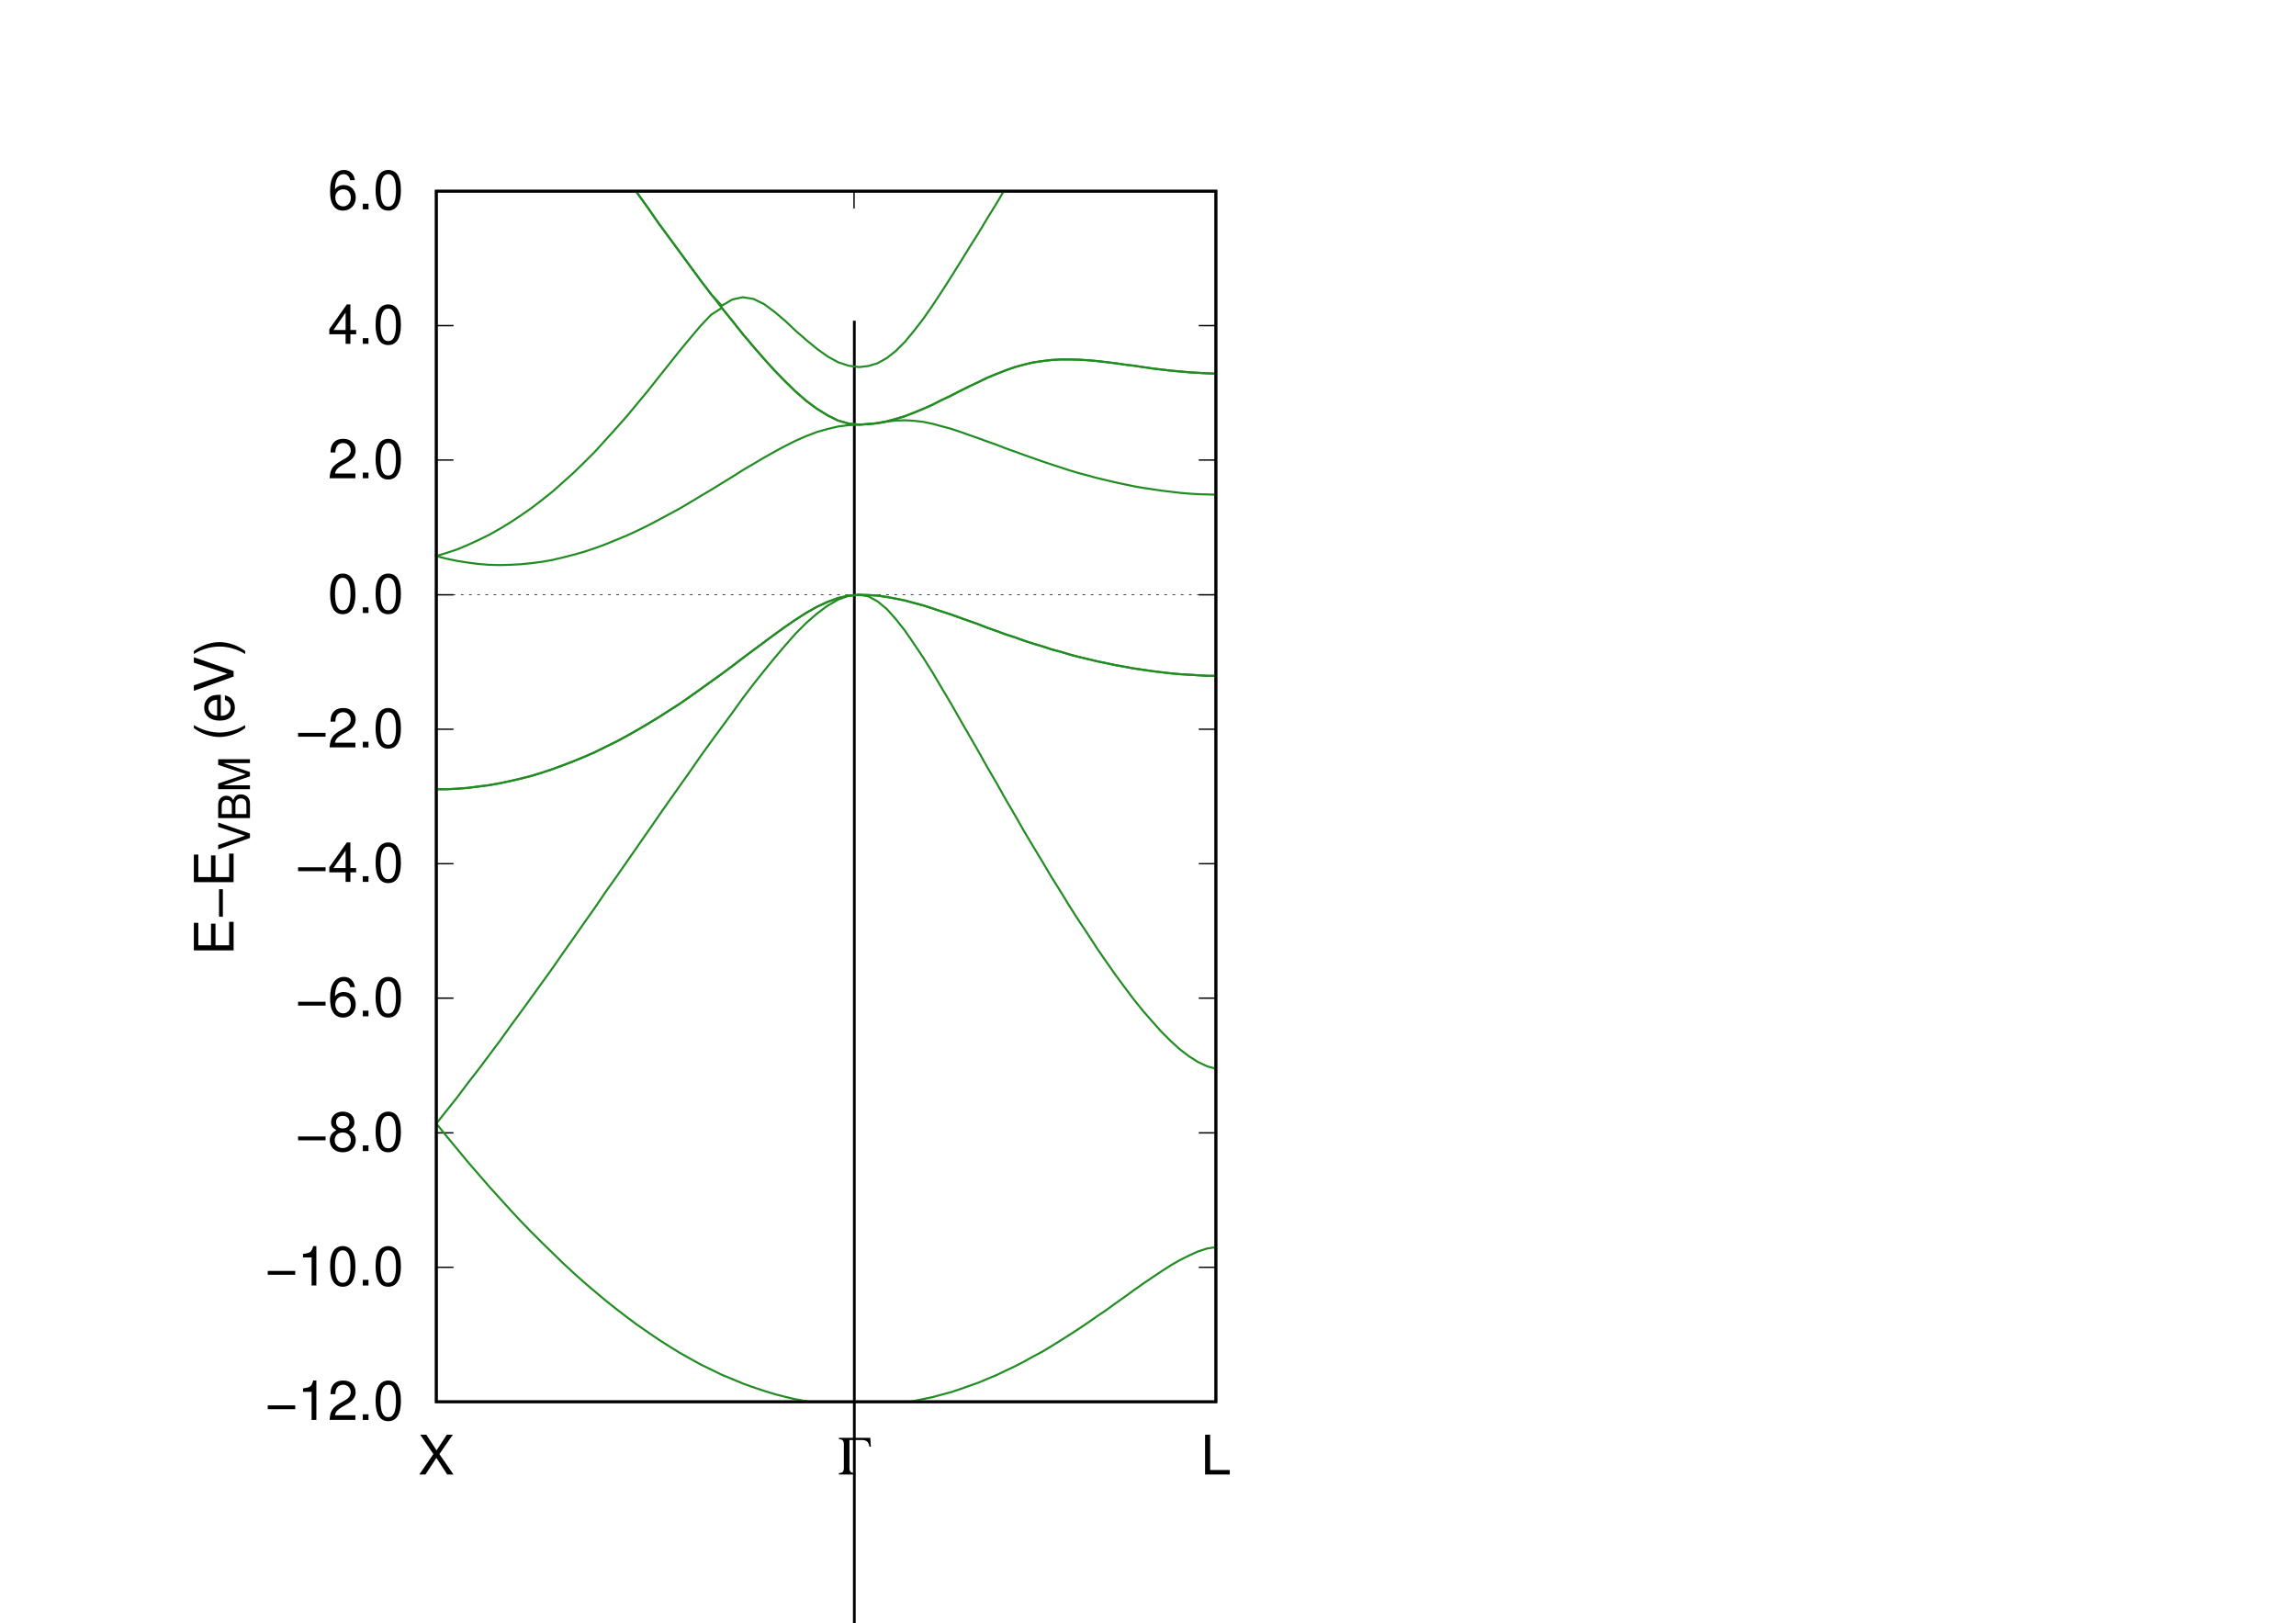
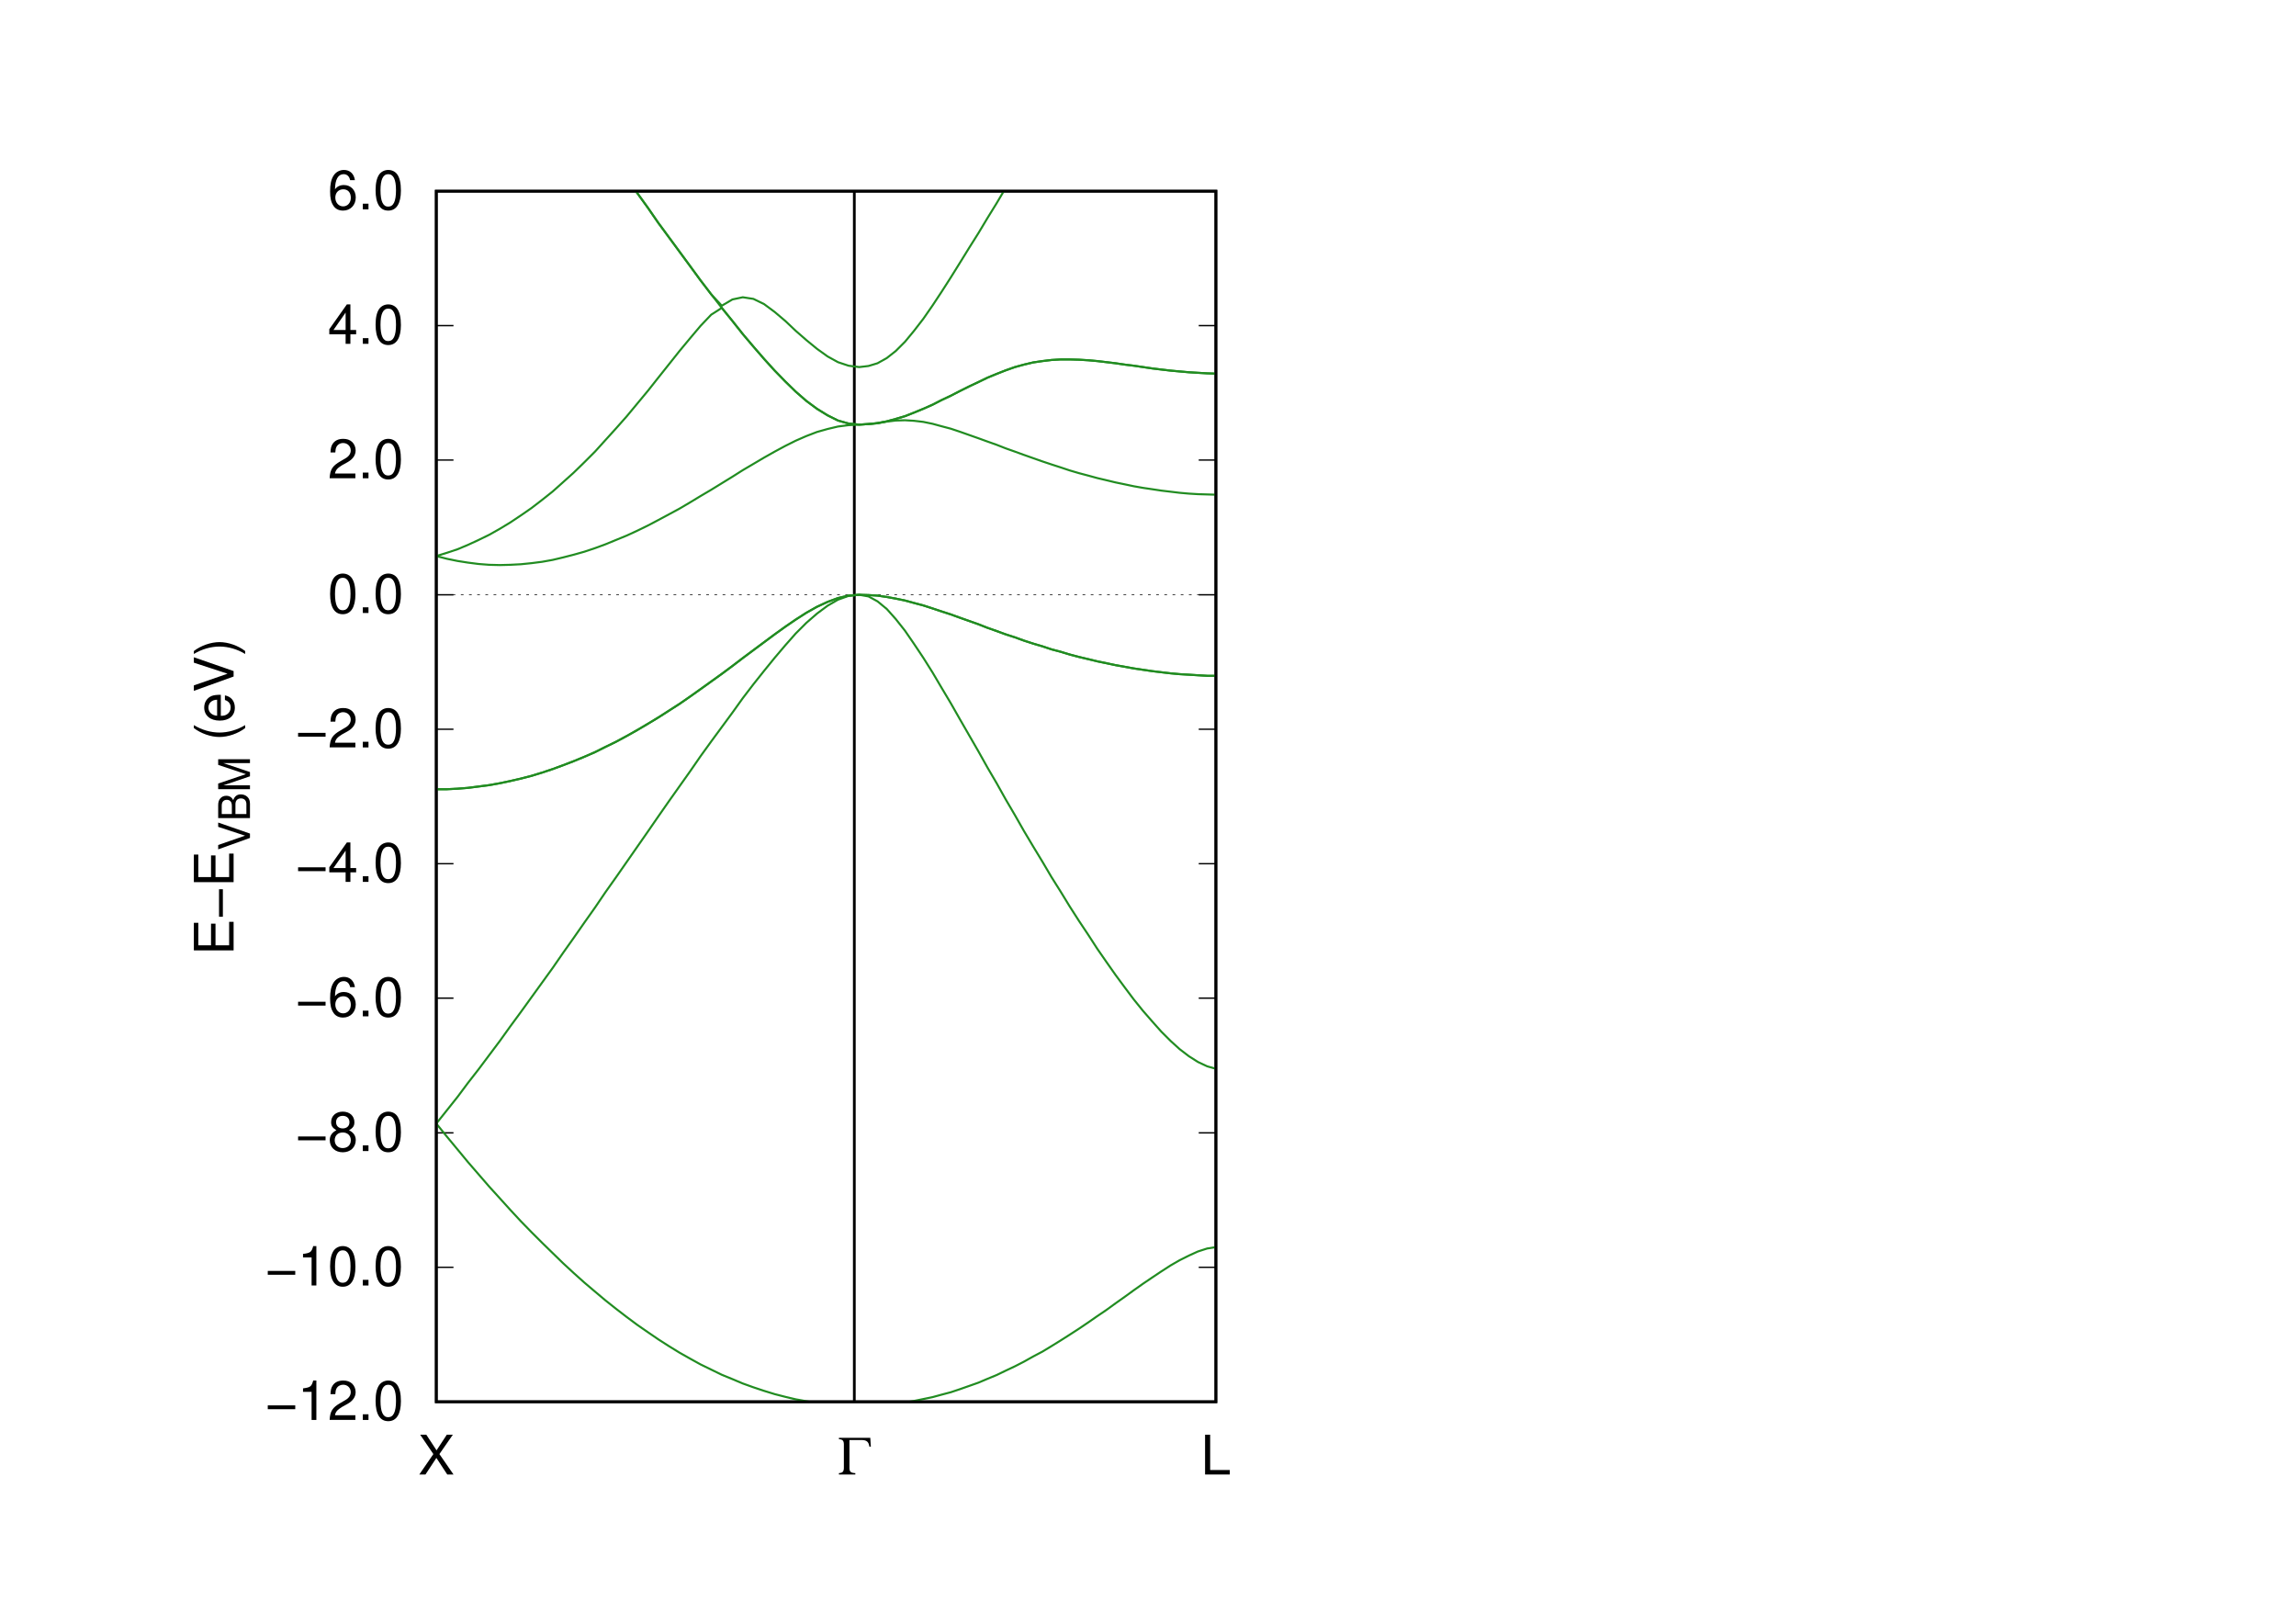
<svg xmlns="http://www.w3.org/2000/svg" xmlns:xlink="http://www.w3.org/1999/xlink" width="842" height="595" viewBox="0 0 842 595">
  <defs>
    <g>
      <g id="glyph-0-0">
</g>
      <g id="glyph-0-1">
        <path d="M 10.875 -5.344 L 0.797 -5.344 L 0.797 -3.938 L 10.875 -3.938 Z M 10.875 -5.344 " />
      </g>
      <g id="glyph-0-2">
        <path d="M 5.188 -10.297 L 5.188 0 L 6.938 0 L 6.938 -14.453 L 5.781 -14.453 C 5.156 -12.234 4.766 -11.938 2.047 -11.578 L 2.047 -10.297 Z M 5.188 -10.297 " />
      </g>
      <g id="glyph-0-3">
        <path d="M 10.125 -1.734 L 2.656 -1.734 C 2.844 -2.938 3.484 -3.703 5.219 -4.766 L 7.219 -5.875 C 9.203 -6.984 10.219 -8.453 10.219 -10.234 C 10.219 -11.438 9.734 -12.562 8.906 -13.344 C 8.062 -14.094 7.016 -14.453 5.688 -14.453 C 3.875 -14.453 2.547 -13.812 1.766 -12.578 C 1.266 -11.812 1.047 -10.922 1 -9.453 L 2.766 -9.453 C 2.812 -10.438 2.938 -11.016 3.188 -11.5 C 3.641 -12.375 4.562 -12.922 5.625 -12.922 C 7.219 -12.922 8.422 -11.766 8.422 -10.203 C 8.422 -9.047 7.766 -8.047 6.5 -7.312 L 4.656 -6.234 C 1.703 -4.547 0.844 -3.188 0.688 -0.016 L 10.125 -0.016 Z M 10.125 -1.734 " />
      </g>
      <g id="glyph-0-4">
        <path d="M 3.812 -2.078 L 1.734 -2.078 L 1.734 0 L 3.812 0 Z M 3.812 -2.078 " />
      </g>
      <g id="glyph-0-5">
        <path d="M 5.5 -14.453 C 4.188 -14.453 2.984 -13.859 2.234 -12.875 C 1.312 -11.594 0.859 -9.688 0.859 -7 C 0.859 -2.125 2.453 0.453 5.5 0.453 C 8.5 0.453 10.141 -2.125 10.141 -6.875 C 10.141 -9.688 9.703 -11.562 8.766 -12.875 C 8.016 -13.875 6.844 -14.453 5.5 -14.453 Z M 5.5 -12.906 C 7.406 -12.906 8.344 -10.953 8.344 -7.047 C 8.344 -2.922 7.422 -1 5.453 -1 C 3.594 -1 2.656 -3 2.656 -6.984 C 2.656 -10.953 3.594 -12.906 5.5 -12.906 Z M 5.5 -12.906 " />
      </g>
      <g id="glyph-0-6">
        <path d="M 7.812 -7.625 C 9.297 -8.516 9.766 -9.234 9.766 -10.594 C 9.766 -12.875 8.016 -14.453 5.5 -14.453 C 3 -14.453 1.234 -12.875 1.234 -10.625 C 1.234 -9.234 1.703 -8.547 3.156 -7.625 C 1.547 -6.797 0.734 -5.625 0.734 -4.016 C 0.734 -1.375 2.688 0.453 5.5 0.453 C 8.297 0.453 10.266 -1.375 10.266 -4.016 C 10.266 -5.625 9.453 -6.797 7.812 -7.625 Z M 5.5 -12.906 C 7 -12.906 7.953 -12 7.953 -10.562 C 7.953 -9.203 6.984 -8.297 5.5 -8.297 C 4 -8.297 3.047 -9.203 3.047 -10.594 C 3.047 -12 4 -12.906 5.5 -12.906 Z M 5.5 -6.812 C 7.266 -6.812 8.453 -5.656 8.453 -3.984 C 8.453 -2.234 7.281 -1.094 5.453 -1.094 C 3.734 -1.094 2.547 -2.281 2.547 -3.953 C 2.547 -5.688 3.719 -6.812 5.5 -6.812 Z M 5.5 -6.812 " />
      </g>
      <g id="glyph-0-7">
        <path d="M 9.953 -10.703 C 9.625 -13.062 8.094 -14.453 5.938 -14.453 C 4.375 -14.453 2.984 -13.703 2.141 -12.406 C 1.234 -10.984 0.859 -9.219 0.859 -6.594 C 0.859 -4.156 1.203 -2.625 2.062 -1.344 C 2.812 -0.156 4.062 0.453 5.625 0.453 C 8.312 0.453 10.266 -1.562 10.266 -4.375 C 10.266 -7.047 8.453 -8.922 5.922 -8.922 C 4.516 -8.922 3.422 -8.406 2.656 -7.344 C 2.688 -10.922 3.797 -12.906 5.812 -12.906 C 7.062 -12.906 7.922 -12.094 8.203 -10.703 Z M 5.703 -7.359 C 7.406 -7.359 8.453 -6.156 8.453 -4.234 C 8.453 -2.422 7.266 -1.094 5.641 -1.094 C 4 -1.094 2.766 -2.484 2.766 -4.312 C 2.766 -6.125 3.953 -7.359 5.703 -7.359 Z M 5.703 -7.359 " />
      </g>
      <g id="glyph-0-8">
        <path d="M 6.547 -3.5 L 6.547 0 L 8.297 0 L 8.297 -3.5 L 10.406 -3.5 L 10.406 -5.078 L 8.297 -5.078 L 8.297 -14.453 L 7 -14.453 L 0.562 -5.359 L 0.562 -3.5 Z M 6.547 -5.078 L 2.094 -5.078 L 6.547 -11.453 Z M 6.547 -5.078 " />
      </g>
      <g id="glyph-0-9">
        <path d="M 7.812 -7.484 L 12.734 -14.578 L 10.516 -14.578 L 6.766 -8.859 L 3.016 -14.578 L 0.766 -14.578 L 5.594 -7.484 L 0.438 0 L 2.703 0 L 6.703 -6.078 L 10.688 0 L 12.984 0 Z M 7.812 -7.484 " />
      </g>
      <g id="glyph-0-10">
        <path d="M 3.453 -14.578 L 1.594 -14.578 L 1.594 0 L 10.656 0 L 10.656 -1.641 L 3.453 -1.641 Z M 3.453 -14.578 " />
      </g>
      <g id="glyph-1-0">
</g>
      <g id="glyph-1-1">
        <path d="M 4.344 -12.641 L 8.859 -12.641 C 10.688 -12.594 11.375 -12 11.656 -10.219 L 12.188 -10.219 L 11.984 -13.453 L 0.484 -13.453 L 0.484 -12.938 L 0.547 -12.938 C 1.938 -12.859 2.359 -12.312 2.297 -10.625 L 2.297 -2.844 C 2.359 -1.141 1.938 -0.594 0.547 -0.516 L 0.484 -0.516 L 0.484 0 L 6.5 0 L 6.5 -0.516 L 6.297 -0.516 C 4.688 -0.625 4.281 -1.078 4.344 -2.844 Z M 4.344 -12.641 " />
      </g>
      <g id="glyph-2-0">
</g>
      <g id="glyph-2-1">
        <path d="M -6.641 -3.656 L -6.641 -11.594 L -8.281 -11.594 L -8.281 -3.656 L -12.938 -3.656 L -12.938 -11.906 L -14.578 -11.906 L -14.578 -1.797 L 0 -1.797 L 0 -12.266 L -1.641 -12.266 L -1.641 -3.656 Z M -6.641 -3.656 " />
      </g>
      <g id="glyph-2-2">
        <path d="M -5.344 -10.875 L -5.344 -0.797 L -3.938 -0.797 L -3.938 -10.875 Z M -5.344 -10.875 " />
      </g>
      <g id="glyph-2-3">
</g>
      <g id="glyph-2-4">
        <path d="M -14.578 -4.719 C -11.953 -2.719 -8.312 -1.453 -5.188 -1.453 C -2.016 -1.453 1.625 -2.719 4.234 -4.719 L 4.234 -5.812 C 1.375 -4.062 -1.984 -3.078 -5.188 -3.078 C -8.359 -3.078 -11.734 -4.062 -14.578 -5.812 Z M -14.578 -4.719 " />
      </g>
      <g id="glyph-2-5">
        <path d="M -4.688 -10.266 C -6.281 -10.266 -7.234 -10.141 -8.016 -9.844 C -9.734 -9.156 -10.781 -7.562 -10.781 -5.594 C -10.781 -2.688 -8.562 -0.797 -5.094 -0.797 C -1.641 -0.797 0.453 -2.594 0.453 -5.562 C 0.453 -7.953 -0.906 -9.625 -3.188 -10.047 L -3.188 -8.359 C -1.797 -7.906 -1.078 -6.953 -1.078 -5.625 C -1.078 -4.562 -1.562 -3.656 -2.438 -3.094 C -3.047 -2.703 -3.641 -2.562 -4.688 -2.547 Z M -6.047 -2.578 C -7.984 -2.719 -9.234 -3.906 -9.234 -5.578 C -9.234 -7.281 -7.922 -8.453 -6.047 -8.453 Z M -6.047 -2.578 " />
      </g>
      <g id="glyph-2-6">
        <path d="M 0 -7.844 L -14.578 -12.906 L -14.578 -10.922 L -2.234 -6.875 L -14.578 -2.594 L -14.578 -0.594 L 0 -5.844 Z M 0 -7.844 " />
      </g>
      <g id="glyph-2-7">
        <path d="M 4.234 -1.859 C 1.625 -3.859 -2.016 -5.125 -5.156 -5.125 C -8.312 -5.125 -11.953 -3.859 -14.578 -1.859 L -14.578 -0.766 C -11.719 -2.516 -8.359 -3.5 -5.156 -3.5 C -1.984 -3.5 1.406 -2.516 4.234 -0.766 Z M 4.234 -1.859 " />
      </g>
      <g id="glyph-3-0">
</g>
      <g id="glyph-3-1">
        <path d="M 0 -6.266 L -11.656 -10.312 L -11.656 -8.734 L -1.797 -5.5 L -11.656 -2.078 L -11.656 -0.484 L 0 -4.672 Z M 0 -6.266 " />
      </g>
      <g id="glyph-3-2">
        <path d="M 0 -1.266 L 0 -6.531 C 0 -7.625 -0.297 -8.453 -0.969 -9.078 C -1.578 -9.641 -2.422 -9.969 -3.328 -9.969 C -4.734 -9.969 -5.578 -9.328 -6.156 -7.844 C -6.656 -8.906 -7.5 -9.453 -8.703 -9.453 C -9.562 -9.453 -10.297 -9.141 -10.844 -8.531 C -11.406 -7.906 -11.656 -7.125 -11.656 -6 L -11.656 -1.266 Z M -6.641 -2.75 L -10.359 -2.75 L -10.359 -5.625 C -10.359 -6.469 -10.234 -6.922 -9.938 -7.328 C -9.609 -7.75 -9.141 -7.969 -8.5 -7.969 C -7.859 -7.969 -7.375 -7.75 -7.062 -7.328 C -6.75 -6.922 -6.641 -6.469 -6.641 -5.625 Z M -1.312 -2.75 L -5.328 -2.75 L -5.328 -6.391 C -5.328 -7.703 -4.578 -8.484 -3.312 -8.484 C -2.062 -8.484 -1.312 -7.703 -1.312 -6.391 Z M -1.312 -2.75 " />
      </g>
      <g id="glyph-3-3">
        <path d="M 0 -7.484 L -9.781 -10.766 L 0 -10.766 L 0 -12.172 L -11.656 -12.172 L -11.656 -10.109 L -1.5 -6.719 L -11.656 -3.266 L -11.656 -1.203 L 0 -1.203 L 0 -2.609 L -9.781 -2.609 L 0 -5.922 Z M 0 -7.484 " />
      </g>
    </g>
  </defs>
  <path fill="none" stroke-width="5" stroke-linecap="butt" stroke-linejoin="miter" stroke="rgb(0%, 0%, 0%)" stroke-opacity="1" stroke-miterlimit="3.8" d="M 5140 1600 L 5140 1663.008 M 5140 4458.984 L 5140 4396.016 " transform="matrix(0, 0.1, 0.1, 0, 0, 0)" />
  <g fill="rgb(0%, 0%, 0%)" fill-opacity="1">
    <use xlink:href="#glyph-0-1" x="97.401" y="520.67" />
    <use xlink:href="#glyph-0-2" x="109.081" y="520.67" />
    <use xlink:href="#glyph-0-3" x="120.201" y="520.67" />
    <use xlink:href="#glyph-0-4" x="131.321" y="520.67" />
    <use xlink:href="#glyph-0-5" x="136.881" y="520.67" />
  </g>
  <path fill="none" stroke-width="5" stroke-linecap="butt" stroke-linejoin="miter" stroke="rgb(0%, 0%, 0%)" stroke-opacity="1" stroke-miterlimit="3.8" d="M 4646.992 1600 L 4646.992 1663.008 M 4646.992 4458.984 L 4646.992 4396.016 " transform="matrix(0, 0.1, 0.1, 0, 0, 0)" />
  <g fill="rgb(0%, 0%, 0%)" fill-opacity="1">
    <use xlink:href="#glyph-0-1" x="97.401" y="471.37" />
    <use xlink:href="#glyph-0-2" x="109.081" y="471.37" />
    <use xlink:href="#glyph-0-5" x="120.201" y="471.37" />
    <use xlink:href="#glyph-0-4" x="131.321" y="471.37" />
    <use xlink:href="#glyph-0-5" x="136.881" y="471.37" />
  </g>
  <path fill="none" stroke-width="5" stroke-linecap="butt" stroke-linejoin="miter" stroke="rgb(0%, 0%, 0%)" stroke-opacity="1" stroke-miterlimit="3.8" d="M 4153.984 1600 L 4153.984 1663.008 M 4153.984 4458.984 L 4153.984 4396.016 " transform="matrix(0, 0.1, 0.1, 0, 0, 0)" />
  <g fill="rgb(0%, 0%, 0%)" fill-opacity="1">
    <use xlink:href="#glyph-0-1" x="108.521" y="422.07" />
    <use xlink:href="#glyph-0-6" x="120.201" y="422.07" />
    <use xlink:href="#glyph-0-4" x="131.321" y="422.07" />
    <use xlink:href="#glyph-0-5" x="136.881" y="422.07" />
  </g>
  <path fill="none" stroke-width="5" stroke-linecap="butt" stroke-linejoin="miter" stroke="rgb(0%, 0%, 0%)" stroke-opacity="1" stroke-miterlimit="3.8" d="M 3660 1600 L 3660 1663.008 M 3660 4458.984 L 3660 4396.016 " transform="matrix(0, 0.1, 0.1, 0, 0, 0)" />
  <g fill="rgb(0%, 0%, 0%)" fill-opacity="1">
    <use xlink:href="#glyph-0-1" x="108.521" y="372.67" />
    <use xlink:href="#glyph-0-7" x="120.201" y="372.67" />
    <use xlink:href="#glyph-0-4" x="131.321" y="372.67" />
    <use xlink:href="#glyph-0-5" x="136.881" y="372.67" />
  </g>
  <path fill="none" stroke-width="5" stroke-linecap="butt" stroke-linejoin="miter" stroke="rgb(0%, 0%, 0%)" stroke-opacity="1" stroke-miterlimit="3.8" d="M 3166.992 1600 L 3166.992 1663.008 M 3166.992 4458.984 L 3166.992 4396.016 " transform="matrix(0, 0.1, 0.1, 0, 0, 0)" />
  <g fill="rgb(0%, 0%, 0%)" fill-opacity="1">
    <use xlink:href="#glyph-0-1" x="108.521" y="323.37" />
    <use xlink:href="#glyph-0-8" x="120.201" y="323.37" />
    <use xlink:href="#glyph-0-4" x="131.321" y="323.37" />
    <use xlink:href="#glyph-0-5" x="136.881" y="323.37" />
  </g>
  <path fill="none" stroke-width="5" stroke-linecap="butt" stroke-linejoin="miter" stroke="rgb(0%, 0%, 0%)" stroke-opacity="1" stroke-miterlimit="3.8" d="M 2673.984 1600 L 2673.984 1663.008 M 2673.984 4458.984 L 2673.984 4396.016 " transform="matrix(0, 0.1, 0.1, 0, 0, 0)" />
  <g fill="rgb(0%, 0%, 0%)" fill-opacity="1">
    <use xlink:href="#glyph-0-1" x="108.521" y="274.07" />
    <use xlink:href="#glyph-0-3" x="120.201" y="274.07" />
    <use xlink:href="#glyph-0-4" x="131.321" y="274.07" />
    <use xlink:href="#glyph-0-5" x="136.881" y="274.07" />
  </g>
  <path fill="none" stroke-width="5" stroke-linecap="butt" stroke-linejoin="miter" stroke="rgb(0%, 0%, 0%)" stroke-opacity="1" stroke-miterlimit="3.8" d="M 2181.016 1600 L 2181.016 1663.008 M 2181.016 4458.984 L 2181.016 4396.016 " transform="matrix(0, 0.1, 0.1, 0, 0, 0)" />
  <g fill="rgb(0%, 0%, 0%)" fill-opacity="1">
    <use xlink:href="#glyph-0-5" x="120.2" y="224.77" />
    <use xlink:href="#glyph-0-4" x="131.32" y="224.77" />
    <use xlink:href="#glyph-0-5" x="136.88" y="224.77" />
  </g>
  <path fill="none" stroke-width="5" stroke-linecap="butt" stroke-linejoin="miter" stroke="rgb(0%, 0%, 0%)" stroke-opacity="1" stroke-miterlimit="3.8" d="M 1686.992 1600 L 1686.992 1663.008 M 1686.992 4458.984 L 1686.992 4396.016 " transform="matrix(0, 0.1, 0.1, 0, 0, 0)" />
  <g fill="rgb(0%, 0%, 0%)" fill-opacity="1">
    <use xlink:href="#glyph-0-3" x="120.2" y="175.37" />
    <use xlink:href="#glyph-0-4" x="131.32" y="175.37" />
    <use xlink:href="#glyph-0-5" x="136.88" y="175.37" />
  </g>
  <path fill="none" stroke-width="5" stroke-linecap="butt" stroke-linejoin="miter" stroke="rgb(0%, 0%, 0%)" stroke-opacity="1" stroke-miterlimit="3.8" d="M 1193.984 1600 L 1193.984 1663.008 M 1193.984 4458.984 L 1193.984 4396.016 " transform="matrix(0, 0.1, 0.1, 0, 0, 0)" />
  <g fill="rgb(0%, 0%, 0%)" fill-opacity="1">
    <use xlink:href="#glyph-0-8" x="120.2" y="126.07" />
    <use xlink:href="#glyph-0-4" x="131.32" y="126.07" />
    <use xlink:href="#glyph-0-5" x="136.88" y="126.07" />
  </g>
  <path fill="none" stroke-width="5" stroke-linecap="butt" stroke-linejoin="miter" stroke="rgb(0%, 0%, 0%)" stroke-opacity="1" stroke-miterlimit="3.8" d="M 701.016 1600 L 701.016 1663.008 M 701.016 4458.984 L 701.016 4396.016 " transform="matrix(0, 0.1, 0.1, 0, 0, 0)" />
  <g fill="rgb(0%, 0%, 0%)" fill-opacity="1">
    <use xlink:href="#glyph-0-7" x="120.2" y="76.77" />
    <use xlink:href="#glyph-0-4" x="131.32" y="76.77" />
    <use xlink:href="#glyph-0-5" x="136.88" y="76.77" />
  </g>
  <path fill="none" stroke-width="5" stroke-linecap="butt" stroke-linejoin="miter" stroke="rgb(0%, 0%, 0%)" stroke-opacity="1" stroke-miterlimit="3.8" d="M 5140 1600 L 5076.992 1600 M 701.016 1600 L 763.984 1600 " transform="matrix(0, 0.1, 0.1, 0, 0, 0)" />
  <g fill="rgb(0%, 0%, 0%)" fill-opacity="1">
    <use xlink:href="#glyph-0-9" x="153.33" y="540.67" />
  </g>
  <path fill="none" stroke-width="5" stroke-linecap="butt" stroke-linejoin="miter" stroke="rgb(0%, 0%, 0%)" stroke-opacity="1" stroke-miterlimit="3.8" d="M 5140 3131.992 L 5076.992 3131.992 M 701.016 3131.992 L 763.984 3131.992 " transform="matrix(0, 0.1, 0.1, 0, 0, 0)" />
  <g fill="rgb(0%, 0%, 0%)" fill-opacity="1">
    <use xlink:href="#glyph-1-1" x="307.17" y="540.67" />
  </g>
  <path fill="none" stroke-width="5" stroke-linecap="butt" stroke-linejoin="miter" stroke="rgb(0%, 0%, 0%)" stroke-opacity="1" stroke-miterlimit="3.8" d="M 5140 4458.984 L 5076.992 4458.984 M 701.016 4458.984 L 763.984 4458.984 " transform="matrix(0, 0.1, 0.1, 0, 0, 0)" />
  <g fill="rgb(0%, 0%, 0%)" fill-opacity="1">
    <use xlink:href="#glyph-0-10" x="440.34" y="540.67" />
  </g>
  <path fill="none" stroke-width="2.5" stroke-linecap="butt" stroke-linejoin="miter" stroke="rgb(0%, 0%, 0%)" stroke-opacity="1" stroke-dasharray="10 20" stroke-miterlimit="3.8" d="M 2181.016 1600 L 2181.016 4458.984 " transform="matrix(0, 0.1, 0.1, 0, 0, 0)" />
  <path fill="none" stroke-width="10" stroke-linecap="butt" stroke-linejoin="miter" stroke="rgb(0%, 0%, 0%)" stroke-opacity="1" stroke-miterlimit="3.8" d="M 701.016 1600 L 5140 1600 L 5140 4458.984 L 701.016 4458.984 Z M 701.016 1600 " transform="matrix(0, 0.1, 0.1, 0, 0, 0)" />
-   <path fill="none" stroke-width="10" stroke-linecap="butt" stroke-linejoin="miter" stroke="rgb(0%, 0%, 0%)" stroke-opacity="1" stroke-miterlimit="3.8" d="M 7340 3133.008 L 1176.016 3133.008 " transform="matrix(0, 0.1, 0.1, 0, 0, 0)" />
+   <path fill="none" stroke-width="10" stroke-linecap="butt" stroke-linejoin="miter" stroke="rgb(0%, 0%, 0%)" stroke-opacity="1" stroke-miterlimit="3.8" d="M 5138.984 3133.008 L 700 3133.008 " transform="matrix(0, 0.1, 0.1, 0, 0, 0)" />
  <g fill="rgb(0%, 0%, 0%)" fill-opacity="1">
    <use xlink:href="#glyph-2-1" x="85.67" y="350.285" />
    <use xlink:href="#glyph-2-2" x="85.67" y="336.945" />
    <use xlink:href="#glyph-2-1" x="85.67" y="325.265" />
  </g>
  <g fill="rgb(0%, 0%, 0%)" fill-opacity="1">
    <use xlink:href="#glyph-3-1" x="91.67" y="311.925" />
    <use xlink:href="#glyph-3-2" x="91.67" y="301.253" />
    <use xlink:href="#glyph-3-3" x="91.67" y="290.581" />
  </g>
  <g fill="rgb(0%, 0%, 0%)" fill-opacity="1">
    <use xlink:href="#glyph-2-3" x="85.67" y="277.253" />
    <use xlink:href="#glyph-2-4" x="85.67" y="271.693" />
    <use xlink:href="#glyph-2-5" x="85.67" y="265.033" />
    <use xlink:href="#glyph-2-6" x="85.67" y="253.913" />
    <use xlink:href="#glyph-2-7" x="85.67" y="240.573" />
  </g>
  <path fill="none" stroke-width="7.5" stroke-linecap="butt" stroke-linejoin="miter" stroke="rgb(12.988%, 55.077%, 12.988%)" stroke-opacity="1" stroke-miterlimit="3.8" d="M 4120 1600 L 4168.008 1638.984 L 4215 1678.008 L 4261.016 1716.016 L 4351.016 1793.984 L 4393.984 1833.008 L 4436.016 1871.016 L 4478.008 1910 L 4518.008 1948.984 L 4556.992 1988.008 L 4595 2026.992 L 4631.992 2065 L 4668.008 2103.984 L 4703.008 2143.008 L 4736.016 2181.992 L 4768.008 2220 L 4798.984 2258.984 L 4828.984 2298.008 L 4858.008 2336.992 L 4885 2376.016 L 4911.016 2413.984 L 4936.016 2453.008 L 4960 2491.992 L 4981.992 2531.016 L 5003.008 2568.984 L 5021.992 2608.008 L 5041.016 2646.992 L 5056.992 2686.016 L 5073.008 2723.984 L 5086.992 2763.008 L 5100 2801.992 L 5111.992 2841.016 L 5121.992 2880 L 5131.016 2918.008 L 5138.008 2956.992 L 5140 2968.008 M 5140 3335 L 5136.992 3351.992 L 5130 3386.016 L 5123.008 3420 L 5113.984 3453.008 L 5105 3486.992 L 5093.984 3520 L 5081.992 3553.984 L 5070 3588.008 L 5056.016 3621.016 L 5041.992 3655 L 5026.016 3688.008 L 5010 3721.992 L 4993.008 3755 L 4973.984 3788.984 L 4956.016 3823.008 L 4936.016 3856.016 L 4915 3890 L 4893.984 3923.008 L 4871.992 3956.992 L 4848.984 3991.016 L 4826.016 4023.984 L 4803.008 4058.008 L 4778.984 4091.016 L 4755 4125 L 4731.016 4158.008 L 4706.992 4191.992 L 4683.984 4226.016 L 4661.992 4258.984 L 4640 4293.008 L 4621.016 4326.016 L 4603.984 4360 L 4588.984 4393.008 L 4578.008 4426.992 L 4573.008 4458.984 " transform="matrix(0, 0.1, 0.1, 0, 0, 0)" />
  <path fill="none" stroke-width="7.5" stroke-linecap="butt" stroke-linejoin="miter" stroke="rgb(12.988%, 55.077%, 12.988%)" stroke-opacity="1" stroke-miterlimit="3.8" d="M 4120 1600 L 4071.016 1638.984 L 4021.992 1678.008 L 3971.016 1716.016 L 3921.016 1755 L 3868.984 1793.984 L 3816.992 1833.008 L 3763.984 1871.016 L 3711.016 1910 L 3656.992 1948.984 L 3603.008 1988.008 L 3548.984 2026.992 L 3493.984 2065 L 3438.984 2103.984 L 3383.008 2143.008 L 3328.008 2181.992 L 3271.992 2220 L 3216.992 2258.984 L 3161.016 2298.008 L 3105 2336.992 L 3048.984 2376.016 L 2993.984 2413.984 L 2938.008 2453.008 L 2883.008 2491.992 L 2828.008 2531.016 L 2773.008 2568.984 L 2718.984 2608.008 L 2666.016 2646.992 L 2613.008 2686.016 L 2560 2723.984 L 2508.984 2763.008 L 2460 2801.992 L 2411.992 2841.016 L 2366.016 2880 L 2323.008 2918.008 L 2283.984 2956.992 L 2250 2996.016 L 2221.016 3035 L 2198.984 3073.008 L 2185 3111.992 L 2181.016 3151.016 L 2186.992 3185 L 2205 3218.008 L 2233.008 3251.992 L 2270 3285 L 2313.008 3318.984 L 2361.016 3351.992 L 2411.992 3386.016 L 2466.016 3420 L 2521.992 3453.008 L 2578.984 3486.992 L 2636.992 3520 L 2696.016 3553.984 L 2755 3588.008 L 2813.984 3621.016 L 2871.992 3655 L 2931.016 3688.008 L 2988.984 3721.992 L 3046.992 3755 L 3103.984 3788.984 L 3160 3823.008 L 3216.016 3856.016 L 3270 3890 L 3323.984 3923.008 L 3376.992 3956.992 L 3428.008 3991.016 L 3478.984 4023.984 L 3528.008 4058.008 L 3575 4091.016 L 3621.016 4125 L 3665 4158.008 L 3706.992 4191.992 L 3746.016 4226.016 L 3783.008 4258.984 L 3816.992 4293.008 L 3846.992 4326.016 L 3873.008 4360 L 3893.984 4393.008 L 3910 4426.992 L 3918.984 4458.984 " transform="matrix(0, 0.1, 0.1, 0, 0, 0)" />
  <path fill="none" stroke-width="7.5" stroke-linecap="butt" stroke-linejoin="miter" stroke="rgb(12.988%, 55.077%, 12.988%)" stroke-opacity="1" stroke-miterlimit="3.8" d="M 2893.984 1600 L 2893.984 1638.984 L 2891.992 1678.008 L 2888.984 1716.016 L 2878.984 1793.984 L 2871.992 1833.008 L 2863.984 1871.016 L 2855 1910 L 2845 1948.984 L 2833.008 1988.008 L 2820 2026.992 L 2806.016 2065 L 2791.016 2103.984 L 2775 2143.008 L 2758.008 2181.992 L 2738.984 2220 L 2720 2258.984 L 2698.984 2298.008 L 2676.992 2336.992 L 2653.984 2376.016 L 2631.016 2413.984 L 2606.016 2453.008 L 2581.016 2491.992 L 2553.984 2531.016 L 2526.992 2568.984 L 2498.984 2608.008 L 2471.016 2646.992 L 2441.992 2686.016 L 2413.008 2723.984 L 2383.984 2763.008 L 2355 2801.992 L 2326.016 2841.016 L 2298.008 2880 L 2271.992 2918.008 L 2246.992 2956.992 L 2225 2996.016 L 2206.992 3035 L 2193.008 3073.008 L 2183.984 3111.992 L 2181.016 3151.016 L 2181.992 3185 L 2183.984 3218.008 L 2188.984 3251.992 L 2195 3285 L 2201.992 3318.984 L 2211.016 3351.992 L 2220 3386.016 L 2231.016 3420 L 2241.992 3453.008 L 2253.008 3486.992 L 2265 3520 L 2276.992 3553.984 L 2288.984 3588.008 L 2301.992 3621.016 L 2313.984 3655 L 2326.016 3688.008 L 2336.992 3721.992 L 2348.984 3755 L 2360 3788.984 L 2370 3823.008 L 2381.016 3856.016 L 2390 3890 L 2400 3923.008 L 2408.984 3956.992 L 2416.992 3991.016 L 2425 4023.984 L 2431.992 4058.008 L 2438.984 4091.016 L 2445 4125 L 2451.016 4158.008 L 2456.016 4191.992 L 2461.016 4226.016 L 2465 4258.984 L 2468.984 4293.008 L 2471.992 4326.016 L 2473.984 4360 L 2476.016 4393.008 L 2478.008 4426.992 L 2478.008 4458.984 " transform="matrix(0, 0.1, 0.1, 0, 0, 0)" />
  <path fill="none" stroke-width="7.5" stroke-linecap="butt" stroke-linejoin="miter" stroke="rgb(12.988%, 55.077%, 12.988%)" stroke-opacity="1" stroke-miterlimit="3.8" d="M 2893.984 1600 L 2893.984 1638.984 L 2891.992 1678.008 L 2888.984 1716.016 L 2878.984 1793.984 L 2871.992 1833.008 L 2863.984 1871.016 L 2855 1910 L 2845 1948.984 L 2833.008 1988.008 L 2820 2026.992 L 2806.016 2065 L 2791.016 2103.984 L 2775 2143.008 L 2758.008 2181.992 L 2738.984 2220 L 2720 2258.984 L 2698.984 2298.008 L 2676.992 2336.992 L 2653.984 2376.016 L 2631.016 2413.984 L 2606.016 2453.008 L 2581.016 2491.992 L 2553.984 2531.016 L 2526.992 2568.984 L 2498.984 2608.008 L 2471.016 2646.992 L 2441.992 2686.016 L 2413.008 2723.984 L 2383.984 2763.008 L 2355 2801.992 L 2326.016 2841.016 L 2298.008 2880 L 2271.992 2918.008 L 2246.992 2956.992 L 2225 2996.016 L 2206.992 3035 L 2193.008 3073.008 L 2183.984 3111.992 L 2181.016 3151.016 L 2181.992 3185 L 2183.984 3218.008 L 2188.984 3251.992 L 2195 3285 L 2201.992 3318.984 L 2211.016 3351.992 L 2220 3386.016 L 2231.016 3420 L 2241.992 3453.008 L 2253.008 3486.992 L 2265 3520 L 2276.992 3553.984 L 2288.984 3588.008 L 2301.992 3621.016 L 2313.984 3655 L 2326.016 3688.008 L 2336.992 3721.992 L 2348.984 3755 L 2360 3788.984 L 2370 3823.008 L 2381.016 3856.016 L 2390 3890 L 2400 3923.008 L 2408.984 3956.992 L 2416.992 3991.016 L 2425 4023.984 L 2431.992 4058.008 L 2438.984 4091.016 L 2445 4125 L 2451.016 4158.008 L 2456.016 4191.992 L 2461.016 4226.016 L 2465 4258.984 L 2468.984 4293.008 L 2471.992 4326.016 L 2473.984 4360 L 2476.016 4393.008 L 2478.008 4426.992 L 2478.008 4458.984 " transform="matrix(0, 0.1, 0.1, 0, 0, 0)" />
  <path fill="none" stroke-width="7.5" stroke-linecap="butt" stroke-linejoin="miter" stroke="rgb(12.988%, 55.077%, 12.988%)" stroke-opacity="1" stroke-miterlimit="3.8" d="M 2038.984 1600 L 2048.984 1638.984 L 2056.992 1678.008 L 2063.008 1716.016 L 2068.008 1755 L 2071.016 1793.984 L 2071.992 1833.008 L 2071.016 1871.016 L 2068.984 1910 L 2065 1948.984 L 2060 1988.008 L 2053.008 2026.992 L 2043.984 2065 L 2033.984 2103.984 L 2023.008 2143.008 L 2010 2181.992 L 1996.016 2220 L 1980 2258.984 L 1963.984 2298.008 L 1946.016 2336.992 L 1926.992 2376.016 L 1906.992 2413.984 L 1886.016 2453.008 L 1865 2491.992 L 1841.992 2531.016 L 1818.984 2568.984 L 1796.016 2608.008 L 1771.992 2646.992 L 1748.008 2686.016 L 1723.984 2723.984 L 1701.016 2763.008 L 1678.008 2801.992 L 1656.016 2841.016 L 1635 2880 L 1616.016 2918.008 L 1598.984 2956.992 L 1583.984 2996.016 L 1573.008 3035 L 1563.984 3073.008 L 1558.984 3111.992 L 1556.992 3151.016 L 1555 3185 L 1551.992 3218.008 L 1546.016 3251.992 L 1541.992 3285 L 1541.016 3318.984 L 1543.008 3351.992 L 1546.992 3386.016 L 1553.984 3420 L 1563.008 3453.008 L 1571.992 3486.992 L 1583.008 3520 L 1595 3553.984 L 1606.992 3588.008 L 1618.984 3621.016 L 1631.016 3655 L 1643.984 3688.008 L 1656.016 3721.992 L 1668.008 3755 L 1680 3788.984 L 1691.992 3823.008 L 1703.008 3856.016 L 1713.984 3890 L 1725 3923.008 L 1735 3956.992 L 1743.984 3991.016 L 1753.008 4023.984 L 1761.016 4058.008 L 1768.984 4091.016 L 1776.016 4125 L 1783.008 4158.008 L 1788.984 4191.992 L 1793.984 4226.016 L 1798.984 4258.984 L 1803.008 4293.008 L 1806.992 4326.016 L 1810 4360 L 1811.992 4393.008 L 1813.008 4426.992 L 1813.984 4458.984 " transform="matrix(0, 0.1, 0.1, 0, 0, 0)" />
  <path fill="none" stroke-width="7.5" stroke-linecap="butt" stroke-linejoin="miter" stroke="rgb(12.988%, 55.077%, 12.988%)" stroke-opacity="1" stroke-miterlimit="3.8" d="M 2038.984 1600 L 2026.992 1638.984 L 2013.984 1678.008 L 1998.008 1716.016 L 1980 1755 L 1961.016 1793.984 L 1938.984 1833.008 L 1916.016 1871.016 L 1890 1910 L 1863.008 1948.984 L 1833.008 1988.008 L 1801.992 2026.992 L 1768.008 2065 L 1733.008 2103.984 L 1695 2143.008 L 1656.016 2181.992 L 1613.984 2220 L 1571.016 2258.984 L 1526.992 2298.008 L 1480 2336.992 L 1433.008 2376.016 L 1385 2413.984 L 1336.016 2453.008 L 1286.992 2491.992 L 1240 2531.016 L 1195 2568.984 L 1153.984 2608.008 L 1128.984 2646.992 L 1176.992 2686.016 L 1225 2723.984 L 1271.016 2763.008 L 1316.016 2801.992 L 1358.984 2841.016 L 1398.984 2880 L 1436.016 2918.008 L 1470 2956.992 L 1498.984 2996.016 L 1523.008 3035 L 1541.992 3073.008 L 1553.008 3111.992 L 1556.992 3151.016 L 1555 3185 L 1551.992 3218.008 L 1545 3251.992 L 1536.016 3285 L 1526.016 3318.984 L 1513.008 3351.992 L 1498.984 3386.016 L 1483.984 3420 L 1466.992 3453.008 L 1451.016 3486.992 L 1433.984 3520 L 1416.992 3553.984 L 1401.016 3588.008 L 1385 3621.016 L 1371.016 3655 L 1358.008 3688.008 L 1346.016 3721.992 L 1336.992 3755 L 1328.984 3788.984 L 1323.984 3823.008 L 1320 3856.016 L 1318.008 3890 L 1318.008 3923.008 L 1318.984 3956.992 L 1321.016 3991.016 L 1323.984 4023.984 L 1328.008 4058.008 L 1331.992 4091.016 L 1336.992 4125 L 1341.016 4158.008 L 1346.016 4191.992 L 1351.016 4226.016 L 1355 4258.984 L 1358.984 4293.008 L 1361.992 4326.016 L 1365 4360 L 1366.992 4393.008 L 1368.984 4426.992 L 1370 4458.984 " transform="matrix(0, 0.1, 0.1, 0, 0, 0)" />
  <path fill="none" stroke-width="7.5" stroke-linecap="butt" stroke-linejoin="miter" stroke="rgb(12.988%, 55.077%, 12.988%)" stroke-opacity="1" stroke-miterlimit="3.8" d="M 701.016 2331.992 L 708.008 2336.992 L 761.992 2376.016 L 816.992 2413.984 L 870 2453.008 L 923.008 2491.992 L 976.016 2531.016 L 1028.008 2568.984 L 1078.984 2608.008 L 1128.984 2646.992 L 1176.992 2686.016 L 1225 2723.984 L 1271.016 2763.008 L 1316.016 2801.992 L 1358.984 2841.016 L 1398.984 2880 L 1436.016 2918.008 L 1470 2956.992 L 1498.984 2996.016 L 1523.008 3035 L 1541.992 3073.008 L 1553.008 3111.992 L 1556.992 3151.016 L 1555 3185 L 1551.016 3218.008 L 1545 3251.992 L 1536.016 3285 L 1526.016 3318.984 L 1513.008 3351.992 L 1498.984 3386.016 L 1483.984 3420 L 1466.992 3453.008 L 1451.016 3486.992 L 1433.984 3520 L 1416.992 3553.984 L 1401.016 3588.008 L 1385 3621.016 L 1371.016 3655 L 1358.008 3688.008 L 1346.016 3721.992 L 1336.992 3755 L 1328.984 3788.984 L 1323.984 3823.008 L 1320 3856.016 L 1318.008 3890 L 1318.008 3923.008 L 1318.984 3956.992 L 1321.016 3991.016 L 1323.984 4023.984 L 1328.008 4058.008 L 1331.992 4091.016 L 1336.992 4125 L 1341.016 4158.008 L 1346.016 4191.992 L 1351.016 4226.016 L 1355 4258.984 L 1358.984 4293.008 L 1361.992 4326.016 L 1365 4360 L 1366.992 4393.008 L 1368.984 4426.992 L 1370 4458.984 " transform="matrix(0, 0.1, 0.1, 0, 0, 0)" />
  <path fill="none" stroke-width="7.5" stroke-linecap="butt" stroke-linejoin="miter" stroke="rgb(12.988%, 55.077%, 12.988%)" stroke-opacity="1" stroke-miterlimit="3.8" d="M 701.016 2331.992 L 708.008 2336.992 L 761.992 2376.016 L 816.992 2413.984 L 870 2453.008 L 923.008 2491.992 L 976.016 2531.016 L 1028.008 2568.984 L 1078.984 2608.008 L 1121.016 2646.992 L 1098.008 2686.016 L 1090 2723.984 L 1096.016 2763.008 L 1115 2801.992 L 1143.984 2841.016 L 1176.992 2880 L 1213.008 2918.008 L 1246.992 2956.992 L 1278.984 2996.016 L 1306.992 3035 L 1328.008 3073.008 L 1341.016 3111.992 L 1346.016 3151.016 L 1341.992 3185 L 1331.992 3218.008 L 1313.008 3251.992 L 1286.992 3285 L 1253.008 3318.984 L 1213.008 3351.992 L 1168.984 3386.016 L 1120 3420 L 1070 3453.008 L 1016.992 3486.992 L 963.984 3520 L 908.984 3553.984 L 855 3588.008 L 800 3621.016 L 745 3655 L 701.016 3681.016 " transform="matrix(0, 0.1, 0.1, 0, 0, 0)" />
  <path fill="none" stroke-width="10" stroke-linecap="butt" stroke-linejoin="miter" stroke="rgb(0%, 0%, 0%)" stroke-opacity="1" stroke-miterlimit="3.8" d="M 701.016 1600 L 5140 1600 L 5140 4458.984 L 701.016 4458.984 Z M 701.016 1600 " transform="matrix(0, 0.1, 0.1, 0, 0, 0)" />
</svg>
